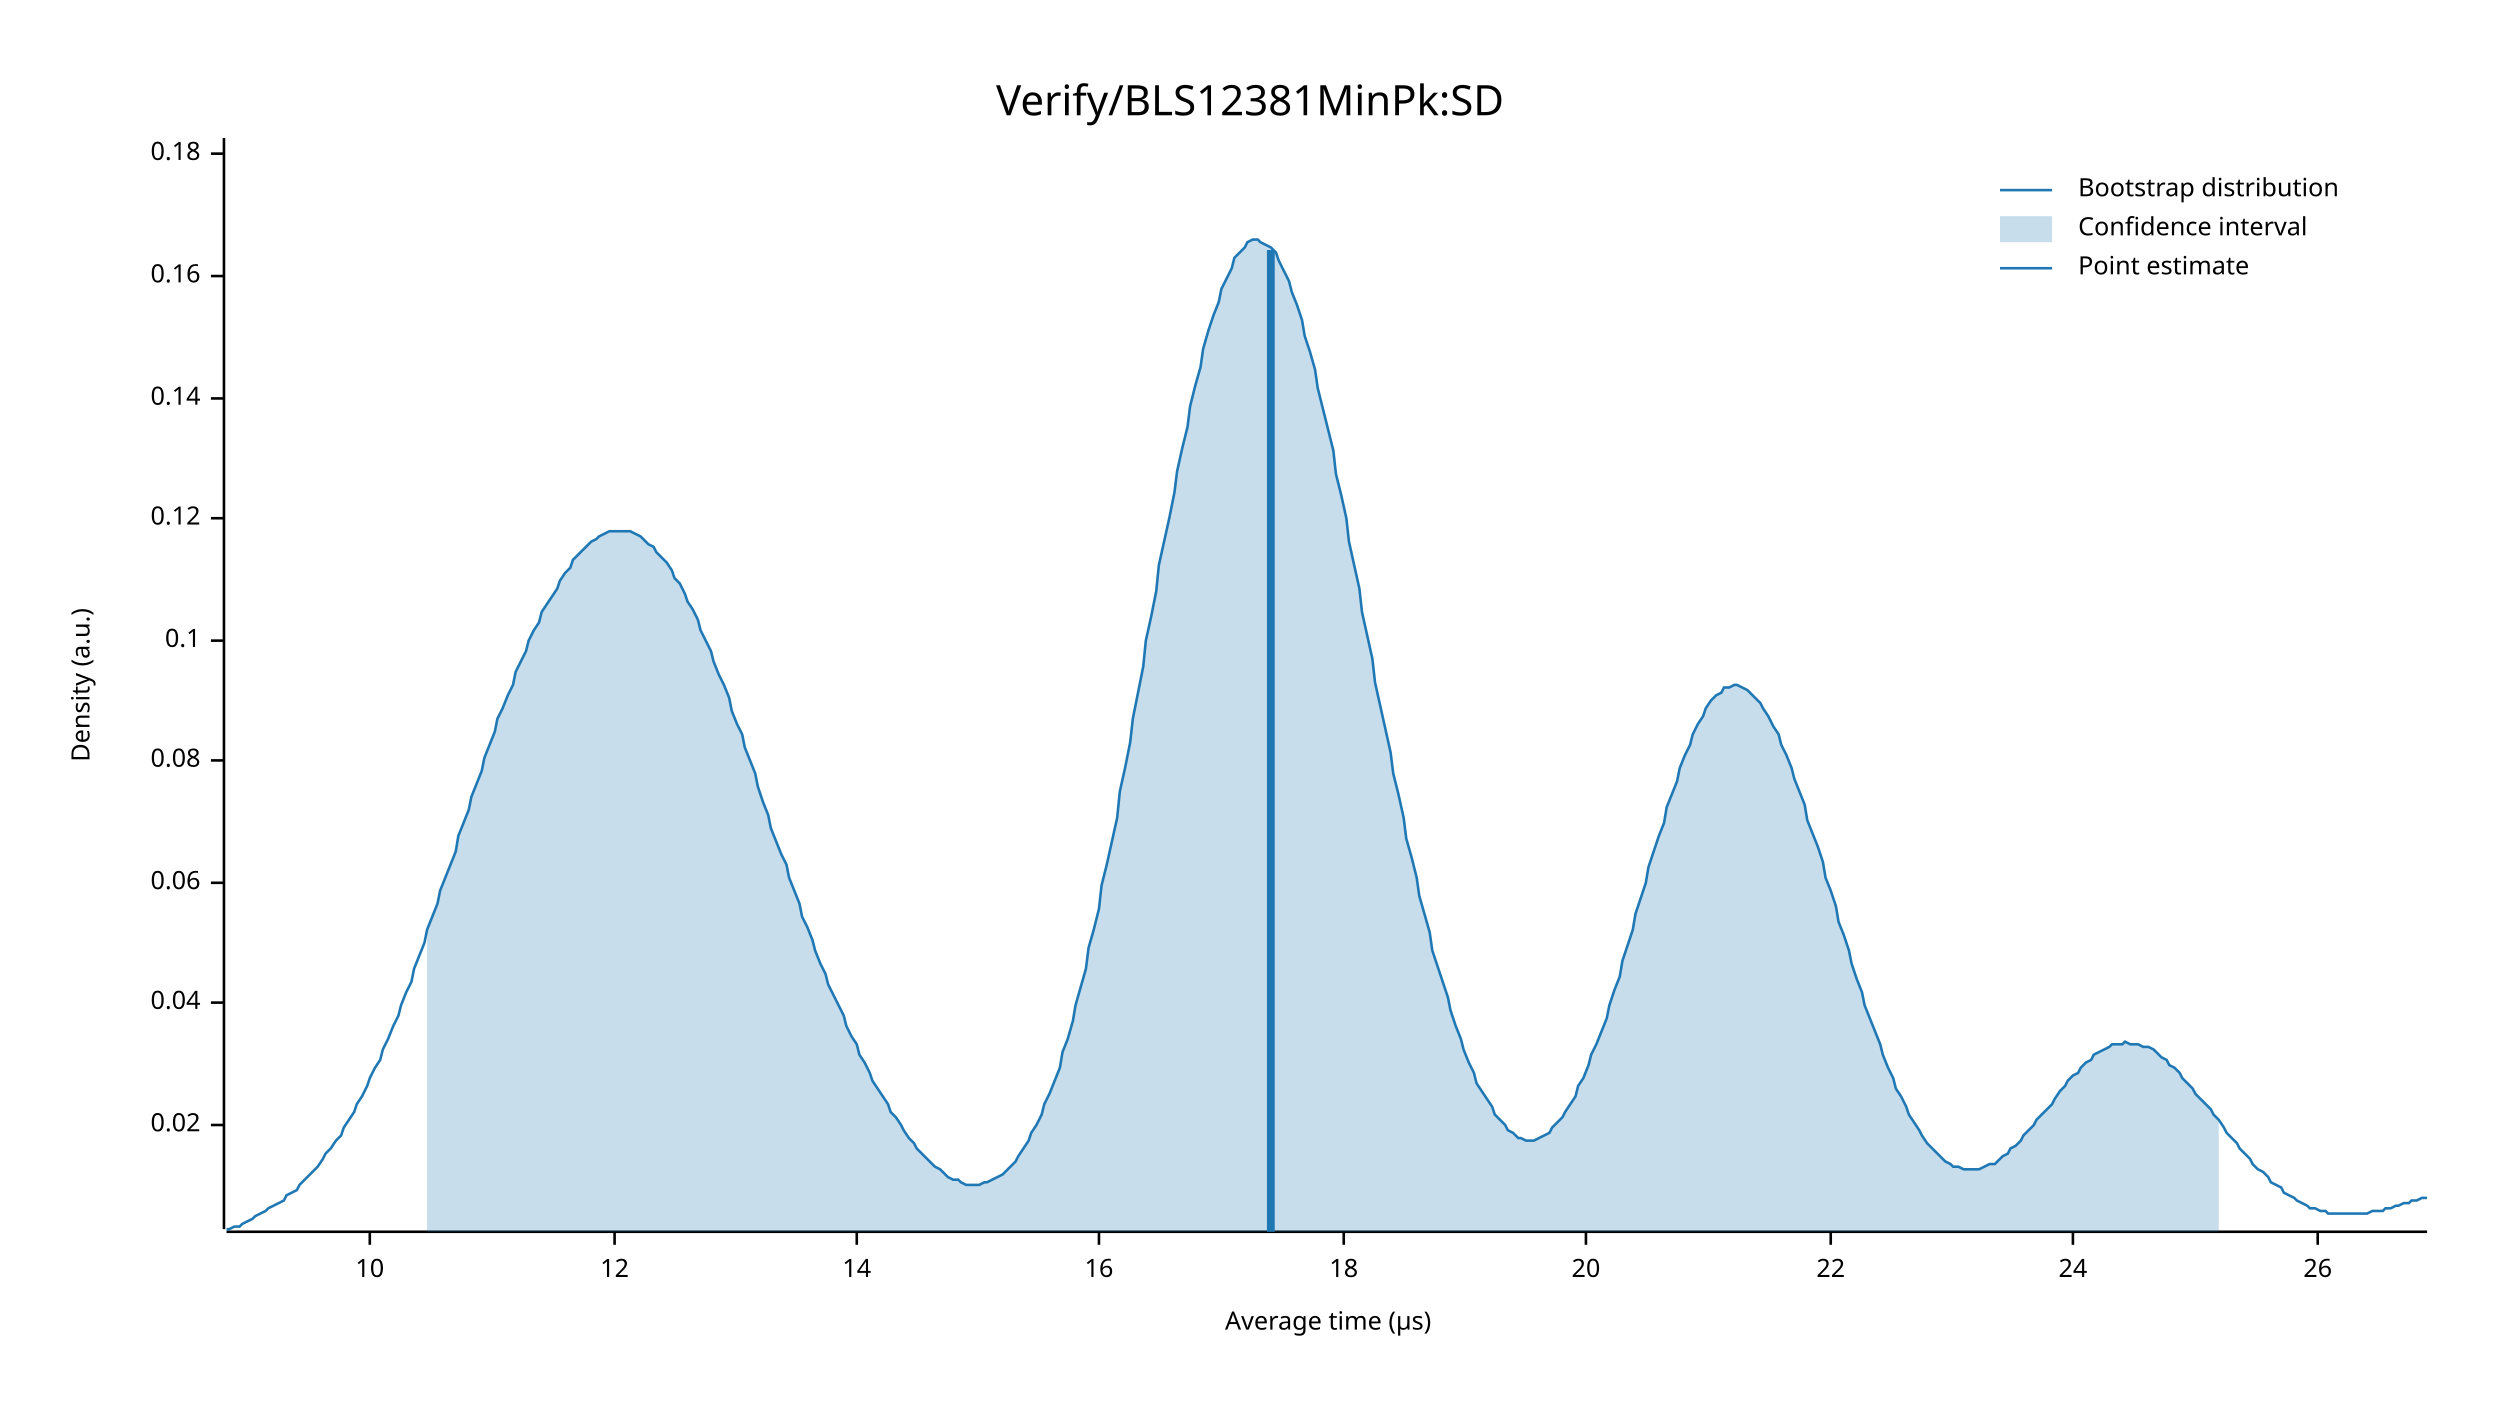
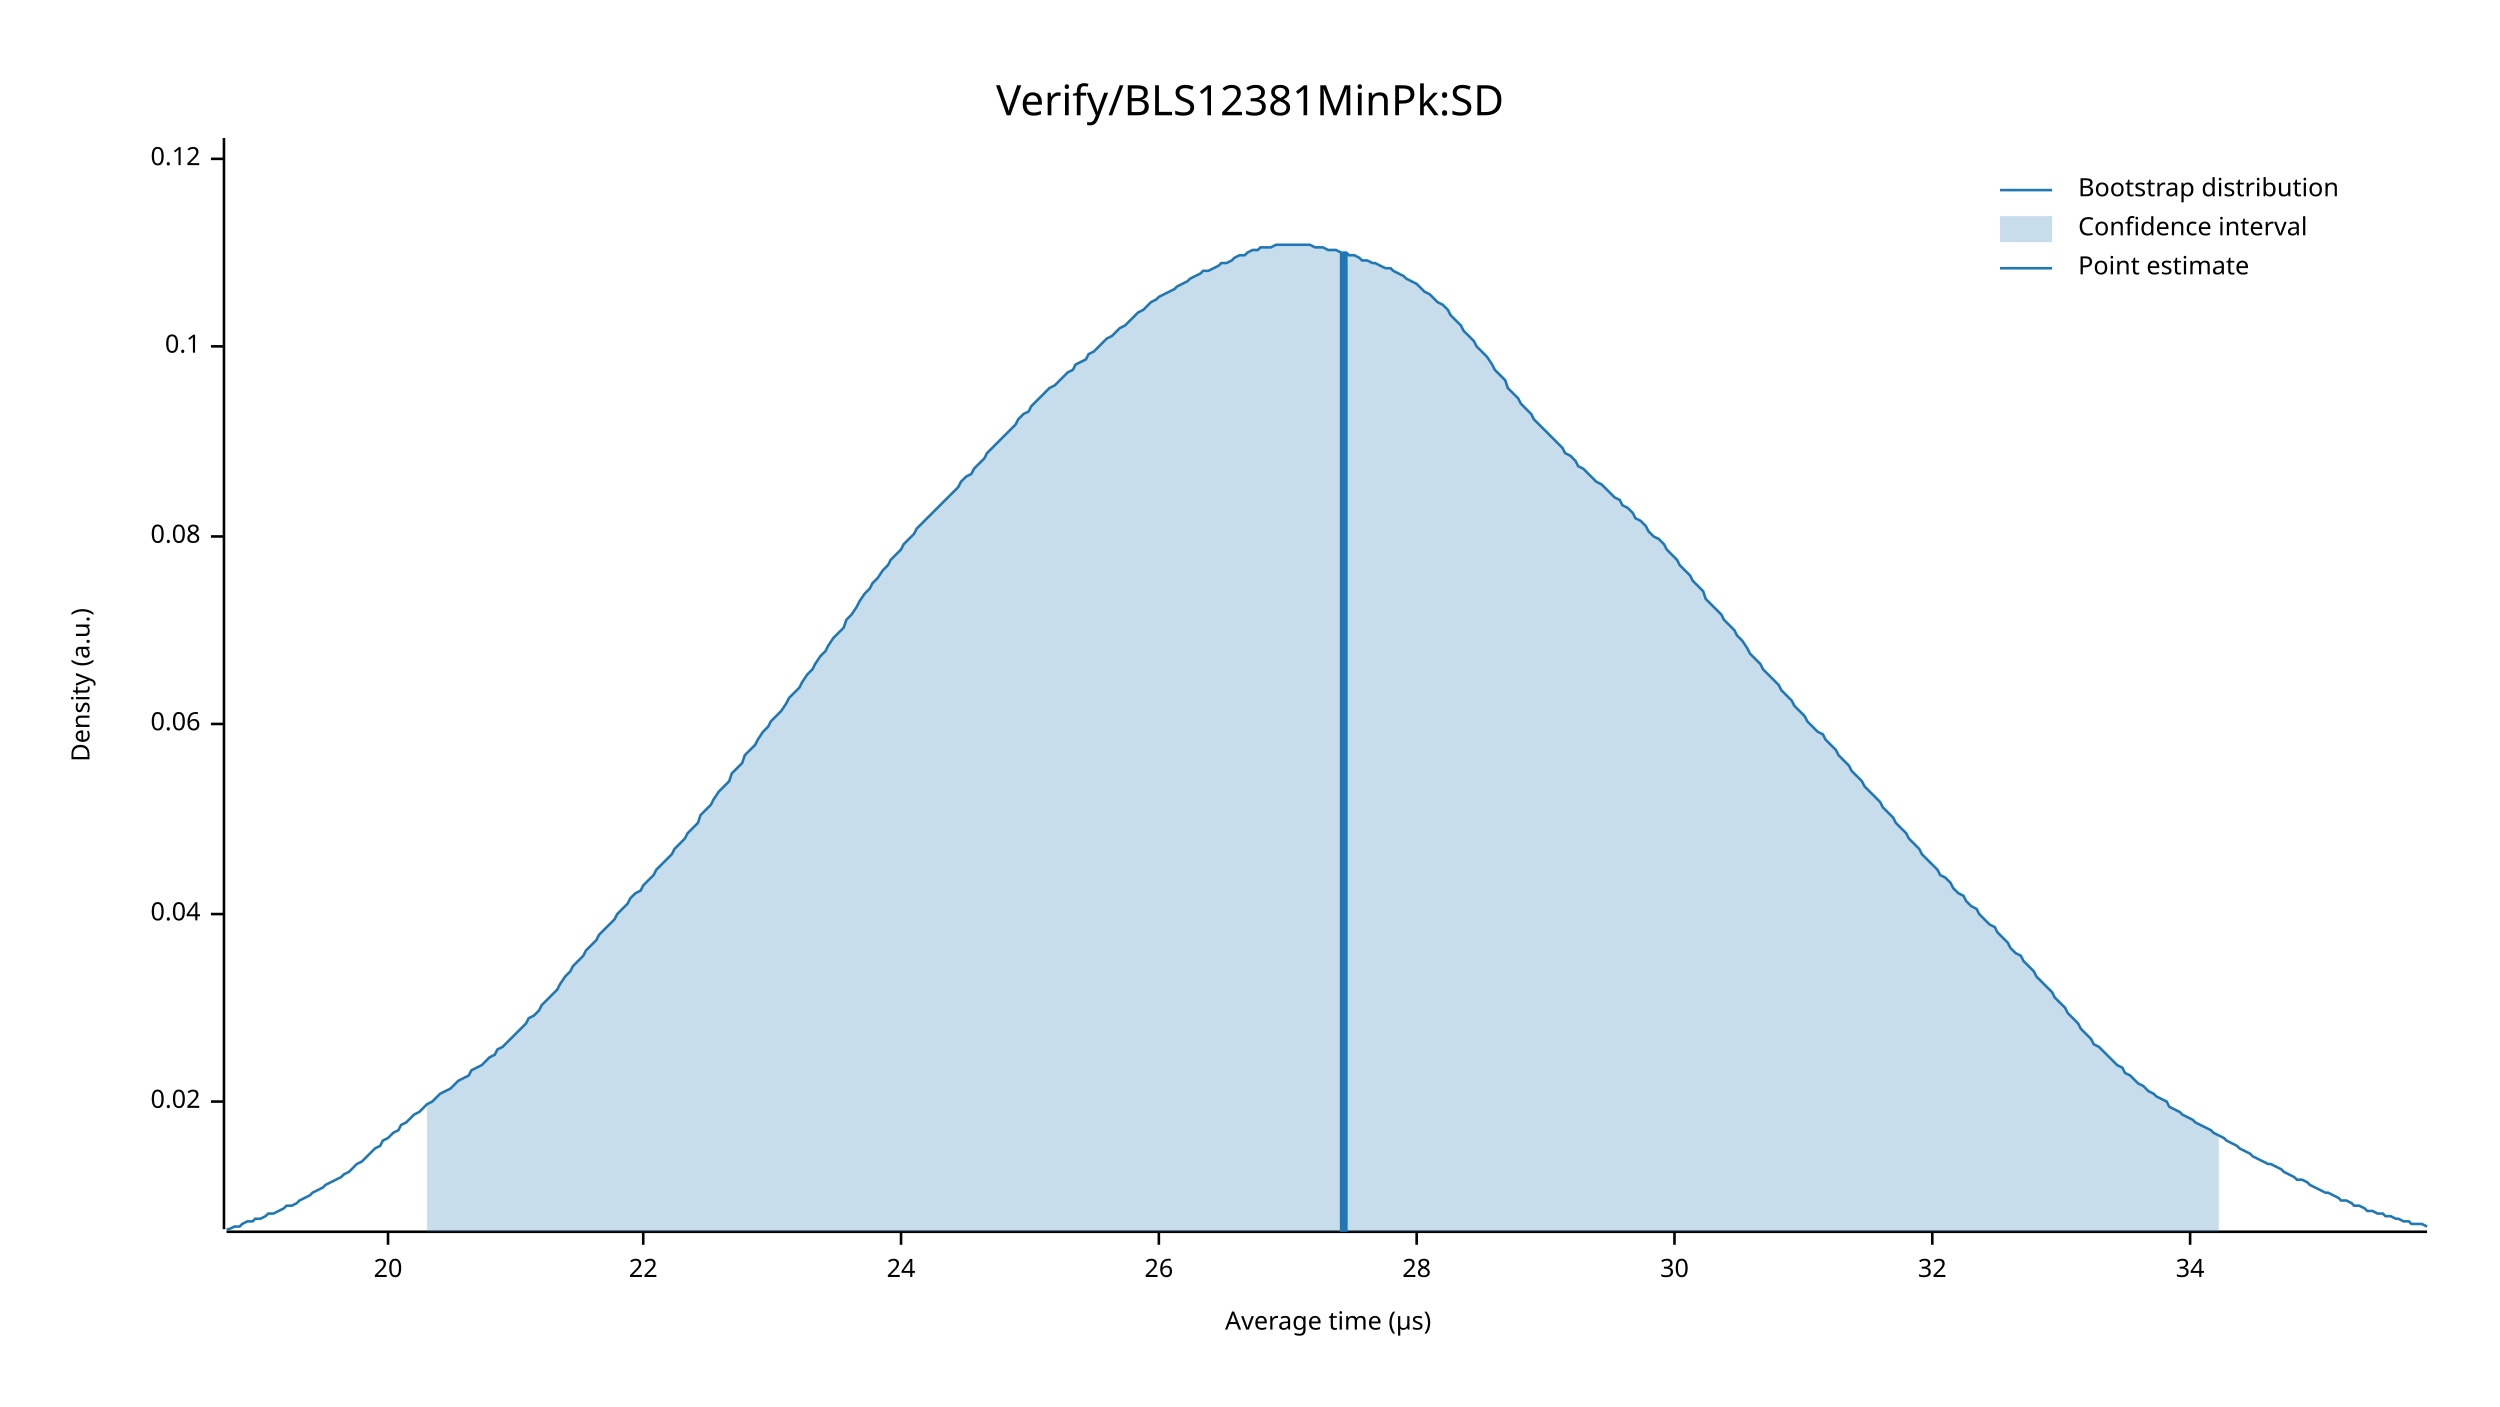
<svg xmlns="http://www.w3.org/2000/svg" width="960" height="540" viewBox="0 0 960 540">
  <text x="480" y="32" dy="0.76em" text-anchor="middle" font-family="sans-serif" font-size="16.129" opacity="1" fill="#000000">
Verify/BLS12381MinPk:SD
</text>
  <text x="27" y="263" dy="0.76em" text-anchor="middle" font-family="sans-serif" font-size="9.677" opacity="1" fill="#000000" transform="rotate(270, 27, 263)">
Density (a.u.)
</text>
  <text x="510" y="513" dy="-0.5ex" text-anchor="middle" font-family="sans-serif" font-size="9.677" opacity="1" fill="#000000">
Average time (µs)
</text>
  <polyline fill="none" opacity="1" stroke="#000000" stroke-width="1" points="86,53 86,472 " />
-   <text x="77" y="432" dy="0.5ex" text-anchor="end" font-family="sans-serif" font-size="9.677" opacity="1" fill="#000000">
+   <text x="77" y="423" dy="0.5ex" text-anchor="end" font-family="sans-serif" font-size="9.677" opacity="1" fill="#000000">
0.02
</text>
-   <polyline fill="none" opacity="1" stroke="#000000" stroke-width="1" points="81,432 86,432 " />
-   <text x="77" y="385" dy="0.5ex" text-anchor="end" font-family="sans-serif" font-size="9.677" opacity="1" fill="#000000">
+   <polyline fill="none" opacity="1" stroke="#000000" stroke-width="1" points="81,423 86,423 " />
+   <text x="77" y="351" dy="0.5ex" text-anchor="end" font-family="sans-serif" font-size="9.677" opacity="1" fill="#000000">
0.04
</text>
-   <polyline fill="none" opacity="1" stroke="#000000" stroke-width="1" points="81,385 86,385 " />
-   <text x="77" y="339" dy="0.5ex" text-anchor="end" font-family="sans-serif" font-size="9.677" opacity="1" fill="#000000">
+   <polyline fill="none" opacity="1" stroke="#000000" stroke-width="1" points="81,351 86,351 " />
+   <text x="77" y="278" dy="0.5ex" text-anchor="end" font-family="sans-serif" font-size="9.677" opacity="1" fill="#000000">
0.06
</text>
-   <polyline fill="none" opacity="1" stroke="#000000" stroke-width="1" points="81,339 86,339 " />
-   <text x="77" y="292" dy="0.5ex" text-anchor="end" font-family="sans-serif" font-size="9.677" opacity="1" fill="#000000">
+   <polyline fill="none" opacity="1" stroke="#000000" stroke-width="1" points="81,278 86,278 " />
+   <text x="77" y="206" dy="0.5ex" text-anchor="end" font-family="sans-serif" font-size="9.677" opacity="1" fill="#000000">
0.08
</text>
-   <polyline fill="none" opacity="1" stroke="#000000" stroke-width="1" points="81,292 86,292 " />
-   <text x="77" y="246" dy="0.5ex" text-anchor="end" font-family="sans-serif" font-size="9.677" opacity="1" fill="#000000">
+   <polyline fill="none" opacity="1" stroke="#000000" stroke-width="1" points="81,206 86,206 " />
+   <text x="77" y="133" dy="0.5ex" text-anchor="end" font-family="sans-serif" font-size="9.677" opacity="1" fill="#000000">
0.1
</text>
-   <polyline fill="none" opacity="1" stroke="#000000" stroke-width="1" points="81,246 86,246 " />
-   <text x="77" y="199" dy="0.5ex" text-anchor="end" font-family="sans-serif" font-size="9.677" opacity="1" fill="#000000">
+   <polyline fill="none" opacity="1" stroke="#000000" stroke-width="1" points="81,133 86,133 " />
+   <text x="77" y="61" dy="0.5ex" text-anchor="end" font-family="sans-serif" font-size="9.677" opacity="1" fill="#000000">
0.12
</text>
-   <polyline fill="none" opacity="1" stroke="#000000" stroke-width="1" points="81,199 86,199 " />
-   <text x="77" y="153" dy="0.5ex" text-anchor="end" font-family="sans-serif" font-size="9.677" opacity="1" fill="#000000">
- 0.14
- </text>
-   <polyline fill="none" opacity="1" stroke="#000000" stroke-width="1" points="81,153 86,153 " />
-   <text x="77" y="106" dy="0.5ex" text-anchor="end" font-family="sans-serif" font-size="9.677" opacity="1" fill="#000000">
- 0.16
- </text>
-   <polyline fill="none" opacity="1" stroke="#000000" stroke-width="1" points="81,106 86,106 " />
-   <text x="77" y="59" dy="0.5ex" text-anchor="end" font-family="sans-serif" font-size="9.677" opacity="1" fill="#000000">
- 0.18
- </text>
-   <polyline fill="none" opacity="1" stroke="#000000" stroke-width="1" points="81,59 86,59 " />
+   <polyline fill="none" opacity="1" stroke="#000000" stroke-width="1" points="81,61 86,61 " />
  <polyline fill="none" opacity="1" stroke="#000000" stroke-width="1" points="87,473 932,473 " />
-   <text x="142" y="483" dy="0.76em" text-anchor="middle" font-family="sans-serif" font-size="9.677" opacity="1" fill="#000000">
- 10
- </text>
-   <polyline fill="none" opacity="1" stroke="#000000" stroke-width="1" points="142,473 142,478 " />
-   <text x="236" y="483" dy="0.76em" text-anchor="middle" font-family="sans-serif" font-size="9.677" opacity="1" fill="#000000">
- 12
- </text>
-   <polyline fill="none" opacity="1" stroke="#000000" stroke-width="1" points="236,473 236,478 " />
-   <text x="329" y="483" dy="0.76em" text-anchor="middle" font-family="sans-serif" font-size="9.677" opacity="1" fill="#000000">
- 14
- </text>
-   <polyline fill="none" opacity="1" stroke="#000000" stroke-width="1" points="329,473 329,478 " />
-   <text x="422" y="483" dy="0.76em" text-anchor="middle" font-family="sans-serif" font-size="9.677" opacity="1" fill="#000000">
- 16
- </text>
-   <polyline fill="none" opacity="1" stroke="#000000" stroke-width="1" points="422,473 422,478 " />
-   <text x="516" y="483" dy="0.76em" text-anchor="middle" font-family="sans-serif" font-size="9.677" opacity="1" fill="#000000">
- 18
- </text>
-   <polyline fill="none" opacity="1" stroke="#000000" stroke-width="1" points="516,473 516,478 " />
-   <text x="609" y="483" dy="0.76em" text-anchor="middle" font-family="sans-serif" font-size="9.677" opacity="1" fill="#000000">
+   <text x="149" y="483" dy="0.76em" text-anchor="middle" font-family="sans-serif" font-size="9.677" opacity="1" fill="#000000">
20
</text>
-   <polyline fill="none" opacity="1" stroke="#000000" stroke-width="1" points="609,473 609,478 " />
-   <text x="703" y="483" dy="0.76em" text-anchor="middle" font-family="sans-serif" font-size="9.677" opacity="1" fill="#000000">
+   <polyline fill="none" opacity="1" stroke="#000000" stroke-width="1" points="149,473 149,478 " />
+   <text x="247" y="483" dy="0.76em" text-anchor="middle" font-family="sans-serif" font-size="9.677" opacity="1" fill="#000000">
22
</text>
-   <polyline fill="none" opacity="1" stroke="#000000" stroke-width="1" points="703,473 703,478 " />
-   <text x="796" y="483" dy="0.76em" text-anchor="middle" font-family="sans-serif" font-size="9.677" opacity="1" fill="#000000">
+   <polyline fill="none" opacity="1" stroke="#000000" stroke-width="1" points="247,473 247,478 " />
+   <text x="346" y="483" dy="0.76em" text-anchor="middle" font-family="sans-serif" font-size="9.677" opacity="1" fill="#000000">
24
</text>
-   <polyline fill="none" opacity="1" stroke="#000000" stroke-width="1" points="796,473 796,478 " />
-   <text x="890" y="483" dy="0.76em" text-anchor="middle" font-family="sans-serif" font-size="9.677" opacity="1" fill="#000000">
+   <polyline fill="none" opacity="1" stroke="#000000" stroke-width="1" points="346,473 346,478 " />
+   <text x="445" y="483" dy="0.76em" text-anchor="middle" font-family="sans-serif" font-size="9.677" opacity="1" fill="#000000">
26
</text>
-   <polyline fill="none" opacity="1" stroke="#000000" stroke-width="1" points="890,473 890,478 " />
-   <polyline fill="none" opacity="1" stroke="#1F78B4" stroke-width="1" points="87,472 88,472 90,471 92,471 93,470 95,469 97,468 98,467 100,466 102,465 103,464 105,463 107,462 109,461 110,459 112,458 114,457 115,455 117,453 119,451 120,450 122,448 124,445 125,443 127,441 129,438 131,436 132,433 134,430 136,427 137,424 139,421 141,417 142,414 144,410 146,407 147,403 149,399 151,394 153,390 154,386 156,381 158,377 159,372 161,367 163,362 164,357 166,352 168,347 169,342 171,337 173,332 175,327 176,321 178,316 180,311 181,306 183,301 185,296 186,291 188,286 190,281 191,276 193,272 195,267 197,263 198,258 200,254 202,250 203,246 205,242 207,239 208,235 210,232 212,229 214,226 215,223 217,220 219,218 220,215 222,213 224,211 225,210 227,208 229,207 230,206 232,205 234,204 236,204 237,204 239,204 241,204 242,204 244,205 246,206 247,207 249,209 251,210 252,212 254,214 256,216 258,219 259,222 261,224 263,228 264,231 266,234 268,238 269,242 271,246 273,250 274,254 276,259 278,263 280,268 281,273 283,278 285,282 286,287 288,292 290,297 291,302 293,308 295,313 296,318 298,323 300,328 302,332 303,337 305,342 307,347 308,352 310,356 312,361 313,365 315,370 317,374 318,378 320,382 322,386 324,390 325,394 327,398 329,401 330,405 332,408 334,412 335,415 337,418 339,421 341,424 342,427 344,429 346,432 347,434 349,437 351,439 352,441 354,443 356,445 357,446 359,448 361,449 363,451 364,452 366,453 368,453 369,454 371,455 373,455 374,455 376,455 378,454 379,454 381,453 383,452 385,451 386,450 388,448 390,446 391,444 393,441 395,438 396,435 398,432 400,428 401,424 403,420 405,415 407,410 408,404 410,399 412,392 413,386 415,379 417,372 418,364 420,357 422,349 423,340 425,332 427,323 429,314 430,304 432,295 434,285 435,276 437,266 439,256 440,246 442,237 444,227 445,217 447,208 449,199 451,189 452,181 454,172 456,164 457,156 459,148 461,141 462,134 464,127 466,121 468,116 469,111 471,107 473,103 474,99 476,97 478,95 479,93 481,92 483,92 484,93 486,94 488,95 490,97 491,100 493,104 495,108 496,112 498,117 500,123 501,129 503,135 505,142 506,149 508,157 510,165 512,173 513,182 515,190 517,199 518,208 520,217 522,226 523,235 525,244 527,253 528,262 530,271 532,280 534,289 535,297 537,305 539,314 540,322 542,329 544,337 545,344 547,351 549,358 550,365 552,371 554,377 556,383 557,388 559,394 561,399 562,403 564,408 566,412 567,416 569,419 571,422 573,425 574,428 576,430 578,432 579,434 581,435 583,437 584,437 586,438 588,438 589,438 591,437 593,436 595,435 596,433 598,431 600,429 601,427 603,424 605,421 606,417 608,414 610,409 611,405 613,401 615,396 617,391 618,386 620,380 622,375 623,369 625,363 627,357 628,351 630,345 632,339 633,333 635,327 637,321 639,316 640,310 642,305 644,300 645,295 647,290 649,286 650,282 652,278 654,275 655,272 657,269 659,267 661,266 662,264 664,264 666,263 667,263 669,264 671,265 672,266 674,268 676,270 677,272 679,275 681,279 683,282 684,286 686,290 688,295 689,299 691,304 693,309 694,315 696,320 698,325 700,331 701,337 703,342 705,348 706,354 708,359 710,365 711,370 713,376 715,381 716,386 718,391 720,396 722,401 723,405 725,410 727,414 728,418 730,421 732,425 733,428 735,431 737,434 738,436 740,439 742,441 744,443 745,444 747,446 749,447 750,448 752,448 754,449 755,449 757,449 759,449 760,449 762,448 764,447 766,447 767,446 769,444 771,443 772,441 774,440 776,438 777,436 779,434 781,432 782,430 784,428 786,426 788,424 789,422 791,419 793,417 794,415 796,413 798,412 799,410 801,408 803,407 804,405 806,404 808,403 810,402 811,401 813,401 815,401 816,400 818,401 820,401 821,401 823,402 825,402 827,403 828,404 830,406 832,407 833,409 835,410 837,412 838,414 840,416 842,418 843,420 845,422 847,424 849,426 850,428 852,430 854,433 855,435 857,437 859,439 860,441 862,443 864,445 865,447 867,449 869,450 871,452 872,454 874,455 876,456 877,458 879,459 881,460 882,461 884,462 886,463 887,464 889,464 891,465 893,465 894,466 896,466 898,466 899,466 901,466 903,466 904,466 906,466 908,466 909,466 911,465 913,465 915,465 916,464 918,464 920,463 921,463 923,462 925,462 926,461 928,461 930,460 932,460 " />
-   <polygon opacity="0.25" fill="#1F78B4" points="164,357 166,352 168,347 169,342 171,337 173,332 175,327 176,321 178,316 180,311 181,306 183,301 185,296 186,291 188,286 190,281 191,276 193,272 195,267 197,263 198,258 200,254 202,250 203,246 205,242 207,239 208,235 210,232 212,229 214,226 215,223 217,220 219,218 220,215 222,213 224,211 225,210 227,208 229,207 230,206 232,205 234,204 236,204 237,204 239,204 241,204 242,204 244,205 246,206 247,207 249,209 251,210 252,212 254,214 256,216 258,219 259,222 261,224 263,228 264,231 266,234 268,238 269,242 271,246 273,250 274,254 276,259 278,263 280,268 281,273 283,278 285,282 286,287 288,292 290,297 291,302 293,308 295,313 296,318 298,323 300,328 302,332 303,337 305,342 307,347 308,352 310,356 312,361 313,365 315,370 317,374 318,378 320,382 322,386 324,390 325,394 327,398 329,401 330,405 332,408 334,412 335,415 337,418 339,421 341,424 342,427 344,429 346,432 347,434 349,437 351,439 352,441 354,443 356,445 357,446 359,448 361,449 363,451 364,452 366,453 368,453 369,454 371,455 373,455 374,455 376,455 378,454 379,454 381,453 383,452 385,451 386,450 388,448 390,446 391,444 393,441 395,438 396,435 398,432 400,428 401,424 403,420 405,415 407,410 408,404 410,399 412,392 413,386 415,379 417,372 418,364 420,357 422,349 423,340 425,332 427,323 429,314 430,304 432,295 434,285 435,276 437,266 439,256 440,246 442,237 444,227 445,217 447,208 449,199 451,189 452,181 454,172 456,164 457,156 459,148 461,141 462,134 464,127 466,121 468,116 469,111 471,107 473,103 474,99 476,97 478,95 479,93 481,92 483,92 484,93 486,94 488,95 490,97 491,100 493,104 495,108 496,112 498,117 500,123 501,129 503,135 505,142 506,149 508,157 510,165 512,173 513,182 515,190 517,199 518,208 520,217 522,226 523,235 525,244 527,253 528,262 530,271 532,280 534,289 535,297 537,305 539,314 540,322 542,329 544,337 545,344 547,351 549,358 550,365 552,371 554,377 556,383 557,388 559,394 561,399 562,403 564,408 566,412 567,416 569,419 571,422 573,425 574,428 576,430 578,432 579,434 581,435 583,437 584,437 586,438 588,438 589,438 591,437 593,436 595,435 596,433 598,431 600,429 601,427 603,424 605,421 606,417 608,414 610,409 611,405 613,401 615,396 617,391 618,386 620,380 622,375 623,369 625,363 627,357 628,351 630,345 632,339 633,333 635,327 637,321 639,316 640,310 642,305 644,300 645,295 647,290 649,286 650,282 652,278 654,275 655,272 657,269 659,267 661,266 662,264 664,264 666,263 667,263 669,264 671,265 672,266 674,268 676,270 677,272 679,275 681,279 683,282 684,286 686,290 688,295 689,299 691,304 693,309 694,315 696,320 698,325 700,331 701,337 703,342 705,348 706,354 708,359 710,365 711,370 713,376 715,381 716,386 718,391 720,396 722,401 723,405 725,410 727,414 728,418 730,421 732,425 733,428 735,431 737,434 738,436 740,439 742,441 744,443 745,444 747,446 749,447 750,448 752,448 754,449 755,449 757,449 759,449 760,449 762,448 764,447 766,447 767,446 769,444 771,443 772,441 774,440 776,438 777,436 779,434 781,432 782,430 784,428 786,426 788,424 789,422 791,419 793,417 794,415 796,413 798,412 799,410 801,408 803,407 804,405 806,404 808,403 810,402 811,401 813,401 815,401 816,400 818,401 820,401 821,401 823,402 825,402 827,403 828,404 830,406 832,407 833,409 835,410 837,412 838,414 840,416 842,418 843,420 845,422 847,424 849,426 850,428 852,430 852,473 164,473 " />
-   <polyline fill="none" opacity="1" stroke="#1F78B4" stroke-width="3" points="488,473 488,96 " />
+   <polyline fill="none" opacity="1" stroke="#000000" stroke-width="1" points="445,473 445,478 " />
+   <text x="544" y="483" dy="0.76em" text-anchor="middle" font-family="sans-serif" font-size="9.677" opacity="1" fill="#000000">
+ 28
+ </text>
+   <polyline fill="none" opacity="1" stroke="#000000" stroke-width="1" points="544,473 544,478 " />
+   <text x="643" y="483" dy="0.76em" text-anchor="middle" font-family="sans-serif" font-size="9.677" opacity="1" fill="#000000">
+ 30
+ </text>
+   <polyline fill="none" opacity="1" stroke="#000000" stroke-width="1" points="643,473 643,478 " />
+   <text x="742" y="483" dy="0.76em" text-anchor="middle" font-family="sans-serif" font-size="9.677" opacity="1" fill="#000000">
+ 32
+ </text>
+   <polyline fill="none" opacity="1" stroke="#000000" stroke-width="1" points="742,473 742,478 " />
+   <text x="841" y="483" dy="0.76em" text-anchor="middle" font-family="sans-serif" font-size="9.677" opacity="1" fill="#000000">
+ 34
+ </text>
+   <polyline fill="none" opacity="1" stroke="#000000" stroke-width="1" points="841,473 841,478 " />
+   <polyline fill="none" opacity="1" stroke="#1F78B4" stroke-width="1" points="87,472 88,472 90,471 92,471 93,470 95,469 97,469 98,468 100,468 102,467 103,466 105,466 107,465 109,464 110,463 112,463 114,462 115,461 117,460 119,459 120,458 122,457 124,456 125,455 127,454 129,453 131,452 132,451 134,450 136,448 137,447 139,446 141,444 142,443 144,441 146,440 147,438 149,437 151,435 153,434 154,432 156,431 158,429 159,428 161,427 163,425 164,424 166,423 168,421 169,420 171,419 173,418 175,416 176,415 178,414 180,413 181,411 183,410 185,409 186,408 188,406 190,405 191,403 193,402 195,400 197,398 198,397 200,395 202,393 203,391 205,390 207,388 208,386 210,384 212,382 214,380 215,378 217,375 219,373 220,371 222,369 224,367 225,365 227,363 229,361 230,359 232,357 234,355 236,353 237,351 239,349 241,347 242,345 244,343 246,342 247,340 249,338 251,336 252,334 254,332 256,330 258,328 259,326 261,324 263,322 264,320 266,318 268,316 269,313 271,311 273,309 274,307 276,304 278,302 280,300 281,297 283,295 285,293 286,290 288,288 290,286 291,284 293,281 295,279 296,277 298,275 300,273 302,270 303,268 305,266 307,264 308,262 310,259 312,257 313,255 315,252 317,250 318,248 320,245 322,243 324,241 325,238 327,236 329,233 330,231 332,228 334,226 335,224 337,222 339,219 341,217 342,215 344,213 346,211 347,209 349,207 351,205 352,203 354,201 356,199 357,198 359,196 361,194 363,192 364,191 366,189 368,187 369,185 371,183 373,182 374,180 376,178 378,176 379,174 381,172 383,170 385,168 386,167 388,165 390,163 391,161 393,159 395,158 396,156 398,154 400,152 401,151 403,149 405,148 407,146 408,145 410,143 412,142 413,140 415,139 417,138 418,136 420,135 422,133 423,132 425,130 427,129 429,127 430,126 432,125 434,123 435,122 437,120 439,119 440,118 442,116 444,115 445,114 447,113 449,112 451,111 452,110 454,109 456,108 457,107 459,106 461,105 462,104 464,104 466,103 468,102 469,101 471,101 473,100 474,99 476,98 478,98 479,97 481,96 483,96 484,95 486,95 488,95 490,94 491,94 493,94 495,94 496,94 498,94 500,94 501,94 503,94 505,95 506,95 508,95 510,96 512,96 513,96 515,97 517,97 518,98 520,98 522,99 523,100 525,100 527,101 528,101 530,102 532,103 534,103 535,104 537,105 539,106 540,107 542,108 544,109 545,110 547,112 549,113 550,114 552,116 554,117 556,119 557,121 559,123 561,125 562,127 564,129 566,131 567,133 569,135 571,137 573,140 574,142 576,144 578,146 579,149 581,151 583,153 584,155 586,157 588,159 589,161 591,163 593,165 595,167 596,168 598,170 600,172 601,174 603,175 605,177 606,179 608,180 610,182 611,183 613,185 615,186 617,188 618,189 620,191 622,192 623,194 625,195 627,197 628,199 630,200 632,202 633,204 635,206 637,207 639,209 640,211 642,213 644,215 645,217 647,219 649,221 650,223 652,225 654,227 655,230 657,232 659,234 661,236 662,238 664,240 666,242 667,244 669,246 671,249 672,251 674,253 676,255 677,257 679,259 681,261 683,263 684,265 686,267 688,269 689,271 691,273 693,275 694,277 696,279 698,281 700,282 701,284 703,286 705,288 706,290 708,292 710,294 711,296 713,298 715,300 716,302 718,304 720,306 722,308 723,310 725,312 727,314 728,316 730,318 732,320 733,322 735,324 737,326 738,328 740,330 742,332 744,334 745,336 747,337 749,339 750,341 752,343 754,344 755,346 757,348 759,349 760,351 762,353 764,355 766,356 767,358 769,360 771,362 772,364 774,366 776,367 777,369 779,371 781,373 782,375 784,377 786,379 788,381 789,383 791,385 793,387 794,389 796,391 798,393 799,395 801,397 803,399 804,401 806,402 808,404 810,406 811,407 813,409 815,410 816,412 818,413 820,415 821,416 823,417 825,419 827,420 828,421 830,422 832,423 833,425 835,426 837,427 838,428 840,429 842,430 843,431 845,432 847,433 849,434 850,435 852,436 854,437 855,438 857,439 859,440 860,441 862,442 864,443 865,444 867,445 869,446 871,447 872,447 874,448 876,449 877,450 879,451 881,452 882,453 884,453 886,454 887,455 889,456 891,457 893,458 894,458 896,459 898,460 899,461 901,461 903,462 904,463 906,463 908,464 909,465 911,465 913,466 915,466 916,467 918,467 920,468 921,468 923,469 925,469 926,470 928,470 930,470 932,471 " />
+   <polygon opacity="0.25" fill="#1F78B4" points="164,424 166,423 168,421 169,420 171,419 173,418 175,416 176,415 178,414 180,413 181,411 183,410 185,409 186,408 188,406 190,405 191,403 193,402 195,400 197,398 198,397 200,395 202,393 203,391 205,390 207,388 208,386 210,384 212,382 214,380 215,378 217,375 219,373 220,371 222,369 224,367 225,365 227,363 229,361 230,359 232,357 234,355 236,353 237,351 239,349 241,347 242,345 244,343 246,342 247,340 249,338 251,336 252,334 254,332 256,330 258,328 259,326 261,324 263,322 264,320 266,318 268,316 269,313 271,311 273,309 274,307 276,304 278,302 280,300 281,297 283,295 285,293 286,290 288,288 290,286 291,284 293,281 295,279 296,277 298,275 300,273 302,270 303,268 305,266 307,264 308,262 310,259 312,257 313,255 315,252 317,250 318,248 320,245 322,243 324,241 325,238 327,236 329,233 330,231 332,228 334,226 335,224 337,222 339,219 341,217 342,215 344,213 346,211 347,209 349,207 351,205 352,203 354,201 356,199 357,198 359,196 361,194 363,192 364,191 366,189 368,187 369,185 371,183 373,182 374,180 376,178 378,176 379,174 381,172 383,170 385,168 386,167 388,165 390,163 391,161 393,159 395,158 396,156 398,154 400,152 401,151 403,149 405,148 407,146 408,145 410,143 412,142 413,140 415,139 417,138 418,136 420,135 422,133 423,132 425,130 427,129 429,127 430,126 432,125 434,123 435,122 437,120 439,119 440,118 442,116 444,115 445,114 447,113 449,112 451,111 452,110 454,109 456,108 457,107 459,106 461,105 462,104 464,104 466,103 468,102 469,101 471,101 473,100 474,99 476,98 478,98 479,97 481,96 483,96 484,95 486,95 488,95 490,94 491,94 493,94 495,94 496,94 498,94 500,94 501,94 503,94 505,95 506,95 508,95 510,96 512,96 513,96 515,97 517,97 518,98 520,98 522,99 523,100 525,100 527,101 528,101 530,102 532,103 534,103 535,104 537,105 539,106 540,107 542,108 544,109 545,110 547,112 549,113 550,114 552,116 554,117 556,119 557,121 559,123 561,125 562,127 564,129 566,131 567,133 569,135 571,137 573,140 574,142 576,144 578,146 579,149 581,151 583,153 584,155 586,157 588,159 589,161 591,163 593,165 595,167 596,168 598,170 600,172 601,174 603,175 605,177 606,179 608,180 610,182 611,183 613,185 615,186 617,188 618,189 620,191 622,192 623,194 625,195 627,197 628,199 630,200 632,202 633,204 635,206 637,207 639,209 640,211 642,213 644,215 645,217 647,219 649,221 650,223 652,225 654,227 655,230 657,232 659,234 661,236 662,238 664,240 666,242 667,244 669,246 671,249 672,251 674,253 676,255 677,257 679,259 681,261 683,263 684,265 686,267 688,269 689,271 691,273 693,275 694,277 696,279 698,281 700,282 701,284 703,286 705,288 706,290 708,292 710,294 711,296 713,298 715,300 716,302 718,304 720,306 722,308 723,310 725,312 727,314 728,316 730,318 732,320 733,322 735,324 737,326 738,328 740,330 742,332 744,334 745,336 747,337 749,339 750,341 752,343 754,344 755,346 757,348 759,349 760,351 762,353 764,355 766,356 767,358 769,360 771,362 772,364 774,366 776,367 777,369 779,371 781,373 782,375 784,377 786,379 788,381 789,383 791,385 793,387 794,389 796,391 798,393 799,395 801,397 803,399 804,401 806,402 808,404 810,406 811,407 813,409 815,410 816,412 818,413 820,415 821,416 823,417 825,419 827,420 828,421 830,422 832,423 833,425 835,426 837,427 838,428 840,429 842,430 843,431 845,432 847,433 849,434 850,435 852,436 852,473 164,473 " />
+   <polyline fill="none" opacity="1" stroke="#1F78B4" stroke-width="3" points="516,473 516,97 " />
  <text x="798" y="68" dy="0.76em" text-anchor="start" font-family="sans-serif" font-size="9.677" opacity="1" fill="#000000">
Bootstrap distribution
</text>
  <text x="798" y="83" dy="0.76em" text-anchor="start" font-family="sans-serif" font-size="9.677" opacity="1" fill="#000000">
Confidence interval
</text>
  <text x="798" y="98" dy="0.76em" text-anchor="start" font-family="sans-serif" font-size="9.677" opacity="1" fill="#000000">
Point estimate
</text>
  <polyline fill="none" opacity="1" stroke="#1F78B4" stroke-width="1" points="768,73 788,73 " />
  <rect x="768" y="83" width="20" height="10" opacity="0.25" fill="#1F78B4" stroke="none" />
  <polyline fill="none" opacity="1" stroke="#1F78B4" stroke-width="1" points="768,103 788,103 " />
</svg>
